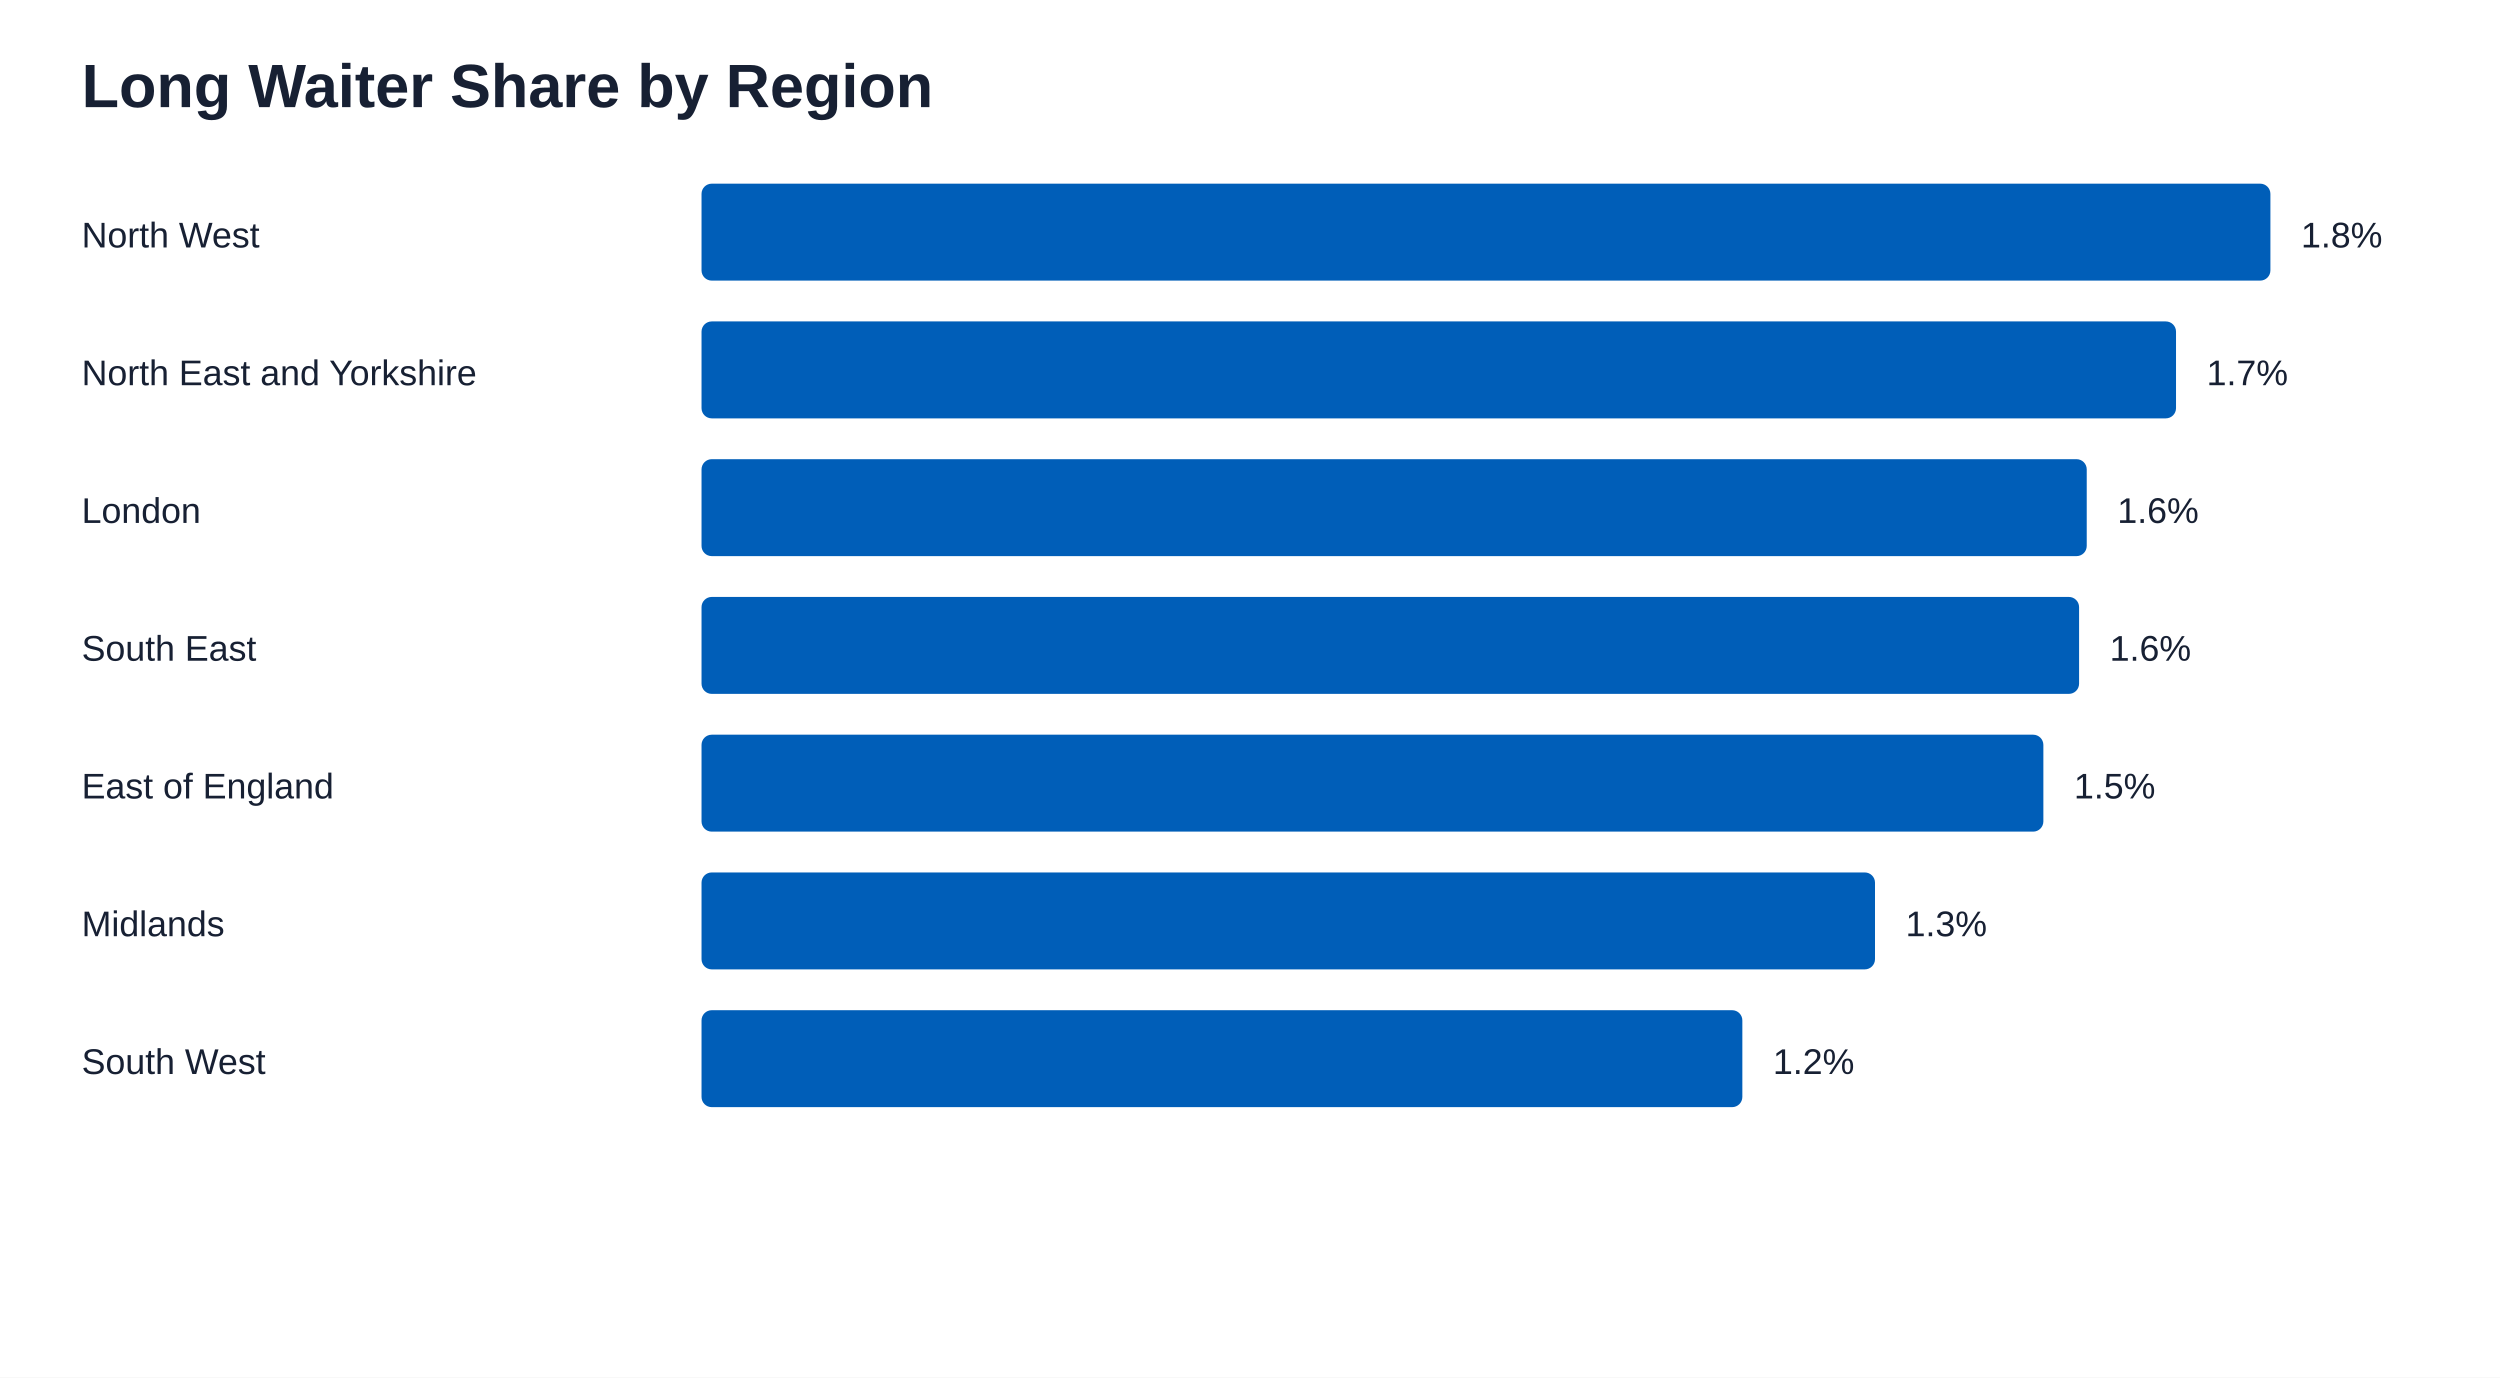
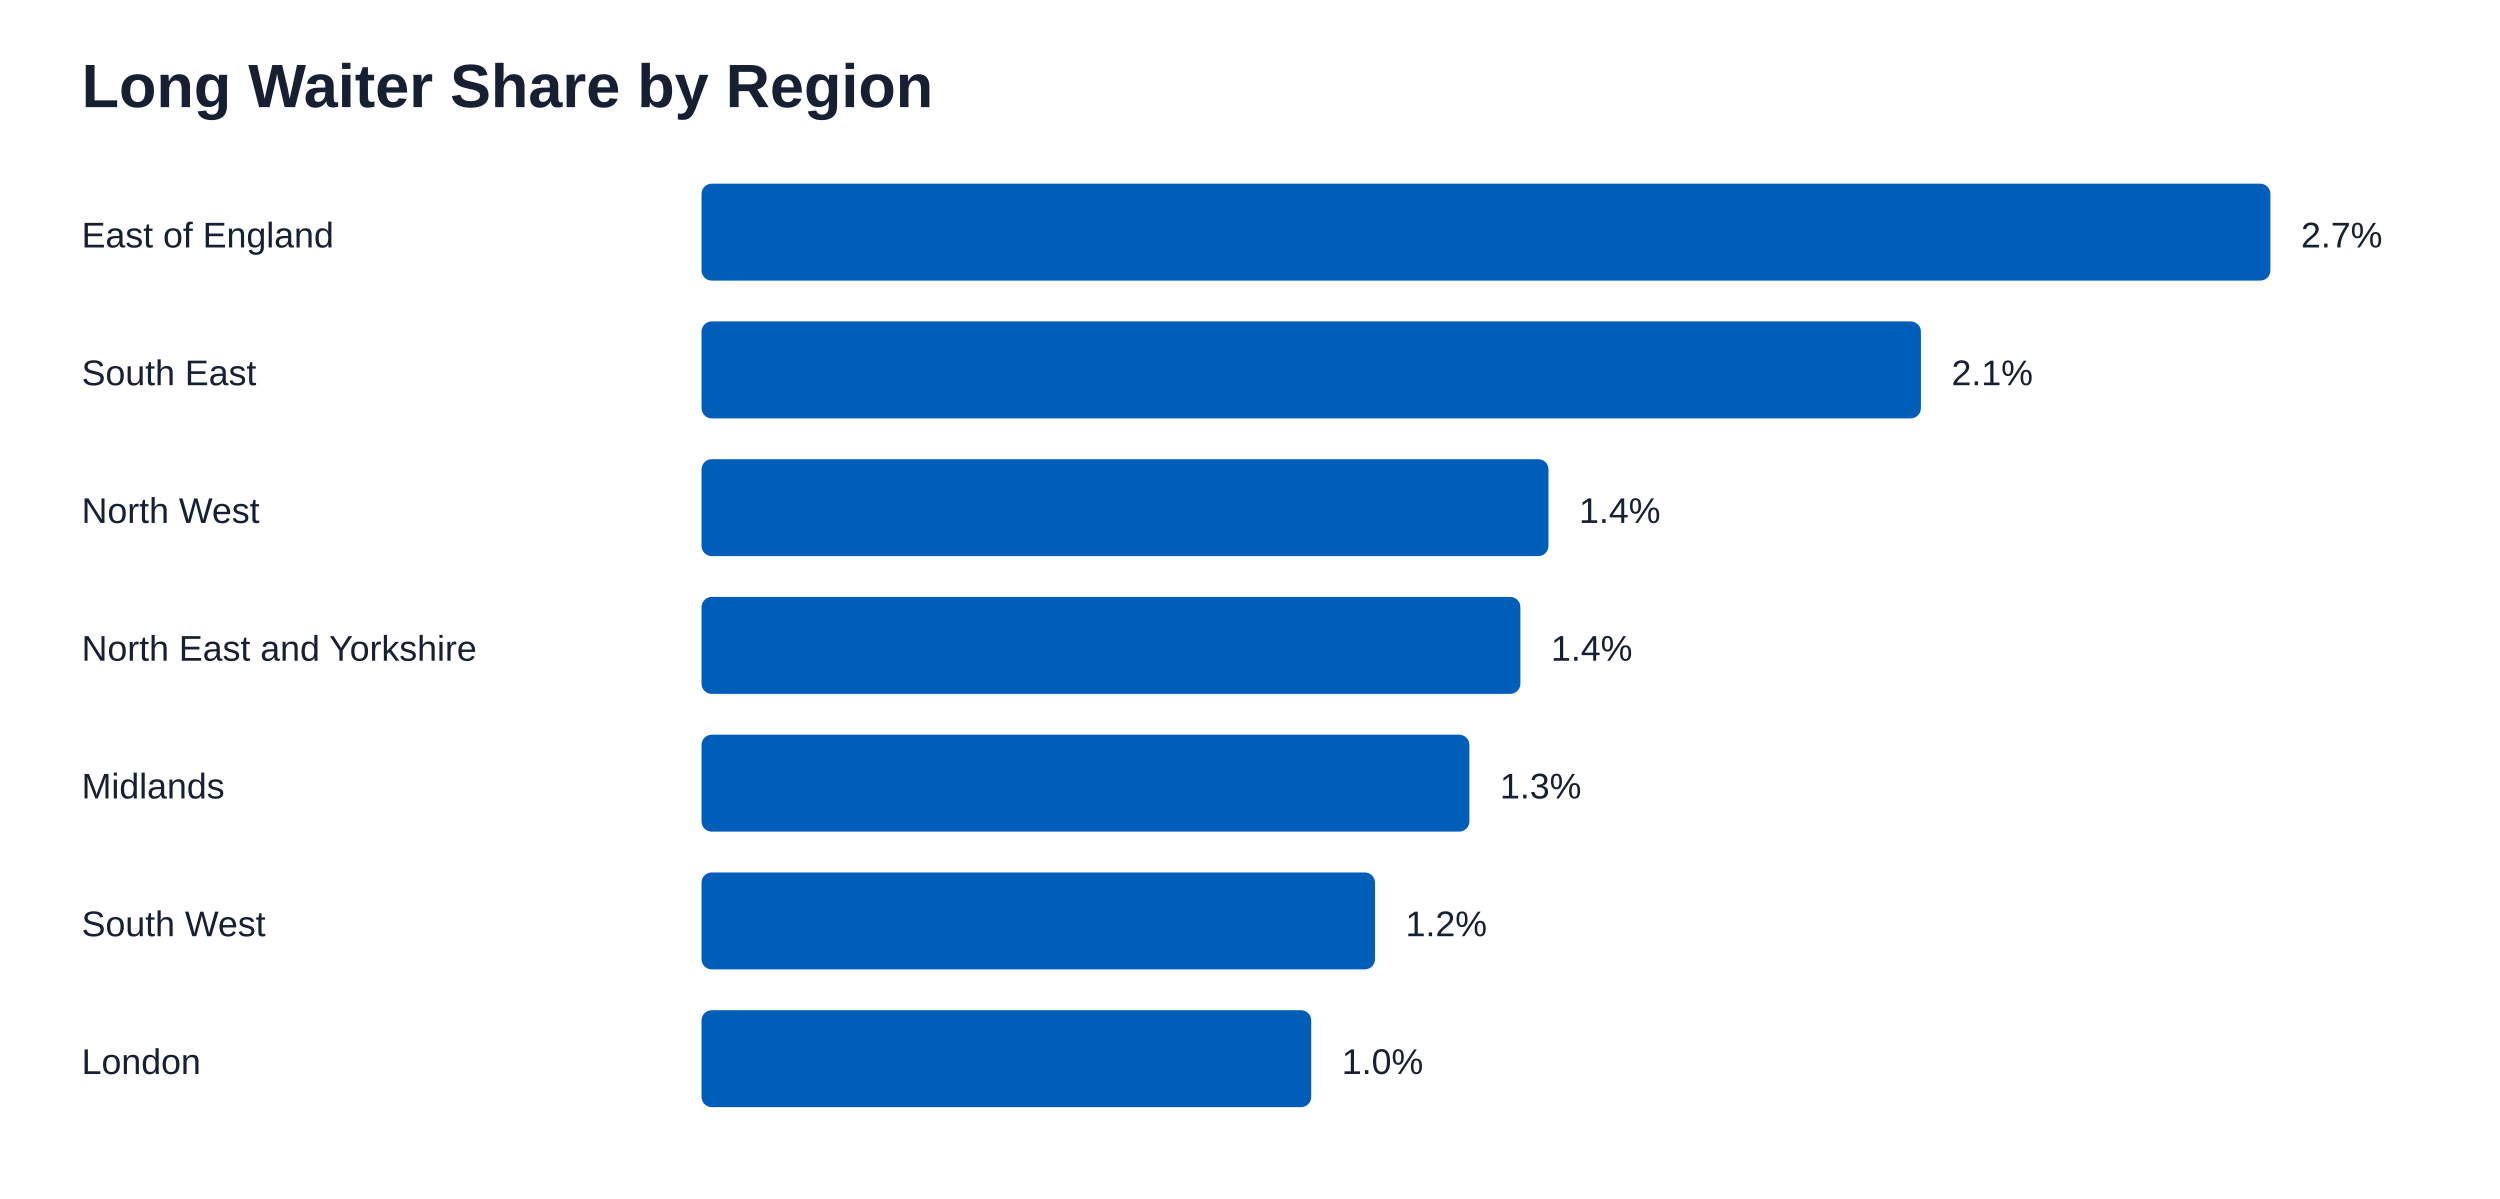
- <svg xmlns="http://www.w3.org/2000/svg" width="980" height="540" viewBox="0 0 980 540">
+ <svg xmlns="http://www.w3.org/2000/svg" width="980" height="470" viewBox="0 0 980 470">
  <rect width="100%" height="100%" fill="#ffffff" />
  <text x="32" y="42" font-family="Arial" font-size="24" font-weight="700" fill="#172033">Long Waiter Share by Region</text>
-   <text x="32" y="97" font-family="Arial" font-size="14" fill="#172033">North West</text>
+   <text x="32" y="97" font-family="Arial" font-size="14" fill="#172033">East of England</text>
  <rect x="275" y="72" width="615" height="38" rx="4" fill="#005eb8" />
-   <text x="902" y="97" font-family="Arial" font-size="14" fill="#172033">1.8%</text>
-   <text x="32" y="151" font-family="Arial" font-size="14" fill="#172033">North East and Yorkshire</text>
-   <rect x="275" y="126" width="578" height="38" rx="4" fill="#005eb8" />
-   <text x="865" y="151" font-family="Arial" font-size="14" fill="#172033">1.7%</text>
-   <text x="32" y="205" font-family="Arial" font-size="14" fill="#172033">London</text>
-   <rect x="275" y="180" width="543" height="38" rx="4" fill="#005eb8" />
-   <text x="830" y="205" font-family="Arial" font-size="14" fill="#172033">1.6%</text>
-   <text x="32" y="259" font-family="Arial" font-size="14" fill="#172033">South East</text>
-   <rect x="275" y="234" width="540" height="38" rx="4" fill="#005eb8" />
-   <text x="827" y="259" font-family="Arial" font-size="14" fill="#172033">1.6%</text>
-   <text x="32" y="313" font-family="Arial" font-size="14" fill="#172033">East of England</text>
-   <rect x="275" y="288" width="526" height="38" rx="4" fill="#005eb8" />
-   <text x="813" y="313" font-family="Arial" font-size="14" fill="#172033">1.5%</text>
-   <text x="32" y="367" font-family="Arial" font-size="14" fill="#172033">Midlands</text>
-   <rect x="275" y="342" width="460" height="38" rx="4" fill="#005eb8" />
-   <text x="747" y="367" font-family="Arial" font-size="14" fill="#172033">1.3%</text>
-   <text x="32" y="421" font-family="Arial" font-size="14" fill="#172033">South West</text>
-   <rect x="275" y="396" width="408" height="38" rx="4" fill="#005eb8" />
-   <text x="695" y="421" font-family="Arial" font-size="14" fill="#172033">1.2%</text>
+   <text x="902" y="97" font-family="Arial" font-size="14" fill="#172033">2.7%</text>
+   <text x="32" y="151" font-family="Arial" font-size="14" fill="#172033">South East</text>
+   <rect x="275" y="126" width="478" height="38" rx="4" fill="#005eb8" />
+   <text x="765" y="151" font-family="Arial" font-size="14" fill="#172033">2.1%</text>
+   <text x="32" y="205" font-family="Arial" font-size="14" fill="#172033">North West</text>
+   <rect x="275" y="180" width="332" height="38" rx="4" fill="#005eb8" />
+   <text x="619" y="205" font-family="Arial" font-size="14" fill="#172033">1.4%</text>
+   <text x="32" y="259" font-family="Arial" font-size="14" fill="#172033">North East and Yorkshire</text>
+   <rect x="275" y="234" width="321" height="38" rx="4" fill="#005eb8" />
+   <text x="608" y="259" font-family="Arial" font-size="14" fill="#172033">1.4%</text>
+   <text x="32" y="313" font-family="Arial" font-size="14" fill="#172033">Midlands</text>
+   <rect x="275" y="288" width="301" height="38" rx="4" fill="#005eb8" />
+   <text x="588" y="313" font-family="Arial" font-size="14" fill="#172033">1.3%</text>
+   <text x="32" y="367" font-family="Arial" font-size="14" fill="#172033">South West</text>
+   <rect x="275" y="342" width="264" height="38" rx="4" fill="#005eb8" />
+   <text x="551" y="367" font-family="Arial" font-size="14" fill="#172033">1.2%</text>
+   <text x="32" y="421" font-family="Arial" font-size="14" fill="#172033">London</text>
+   <rect x="275" y="396" width="239" height="38" rx="4" fill="#005eb8" />
+   <text x="526" y="421" font-family="Arial" font-size="14" fill="#172033">1.0%</text>
</svg>
